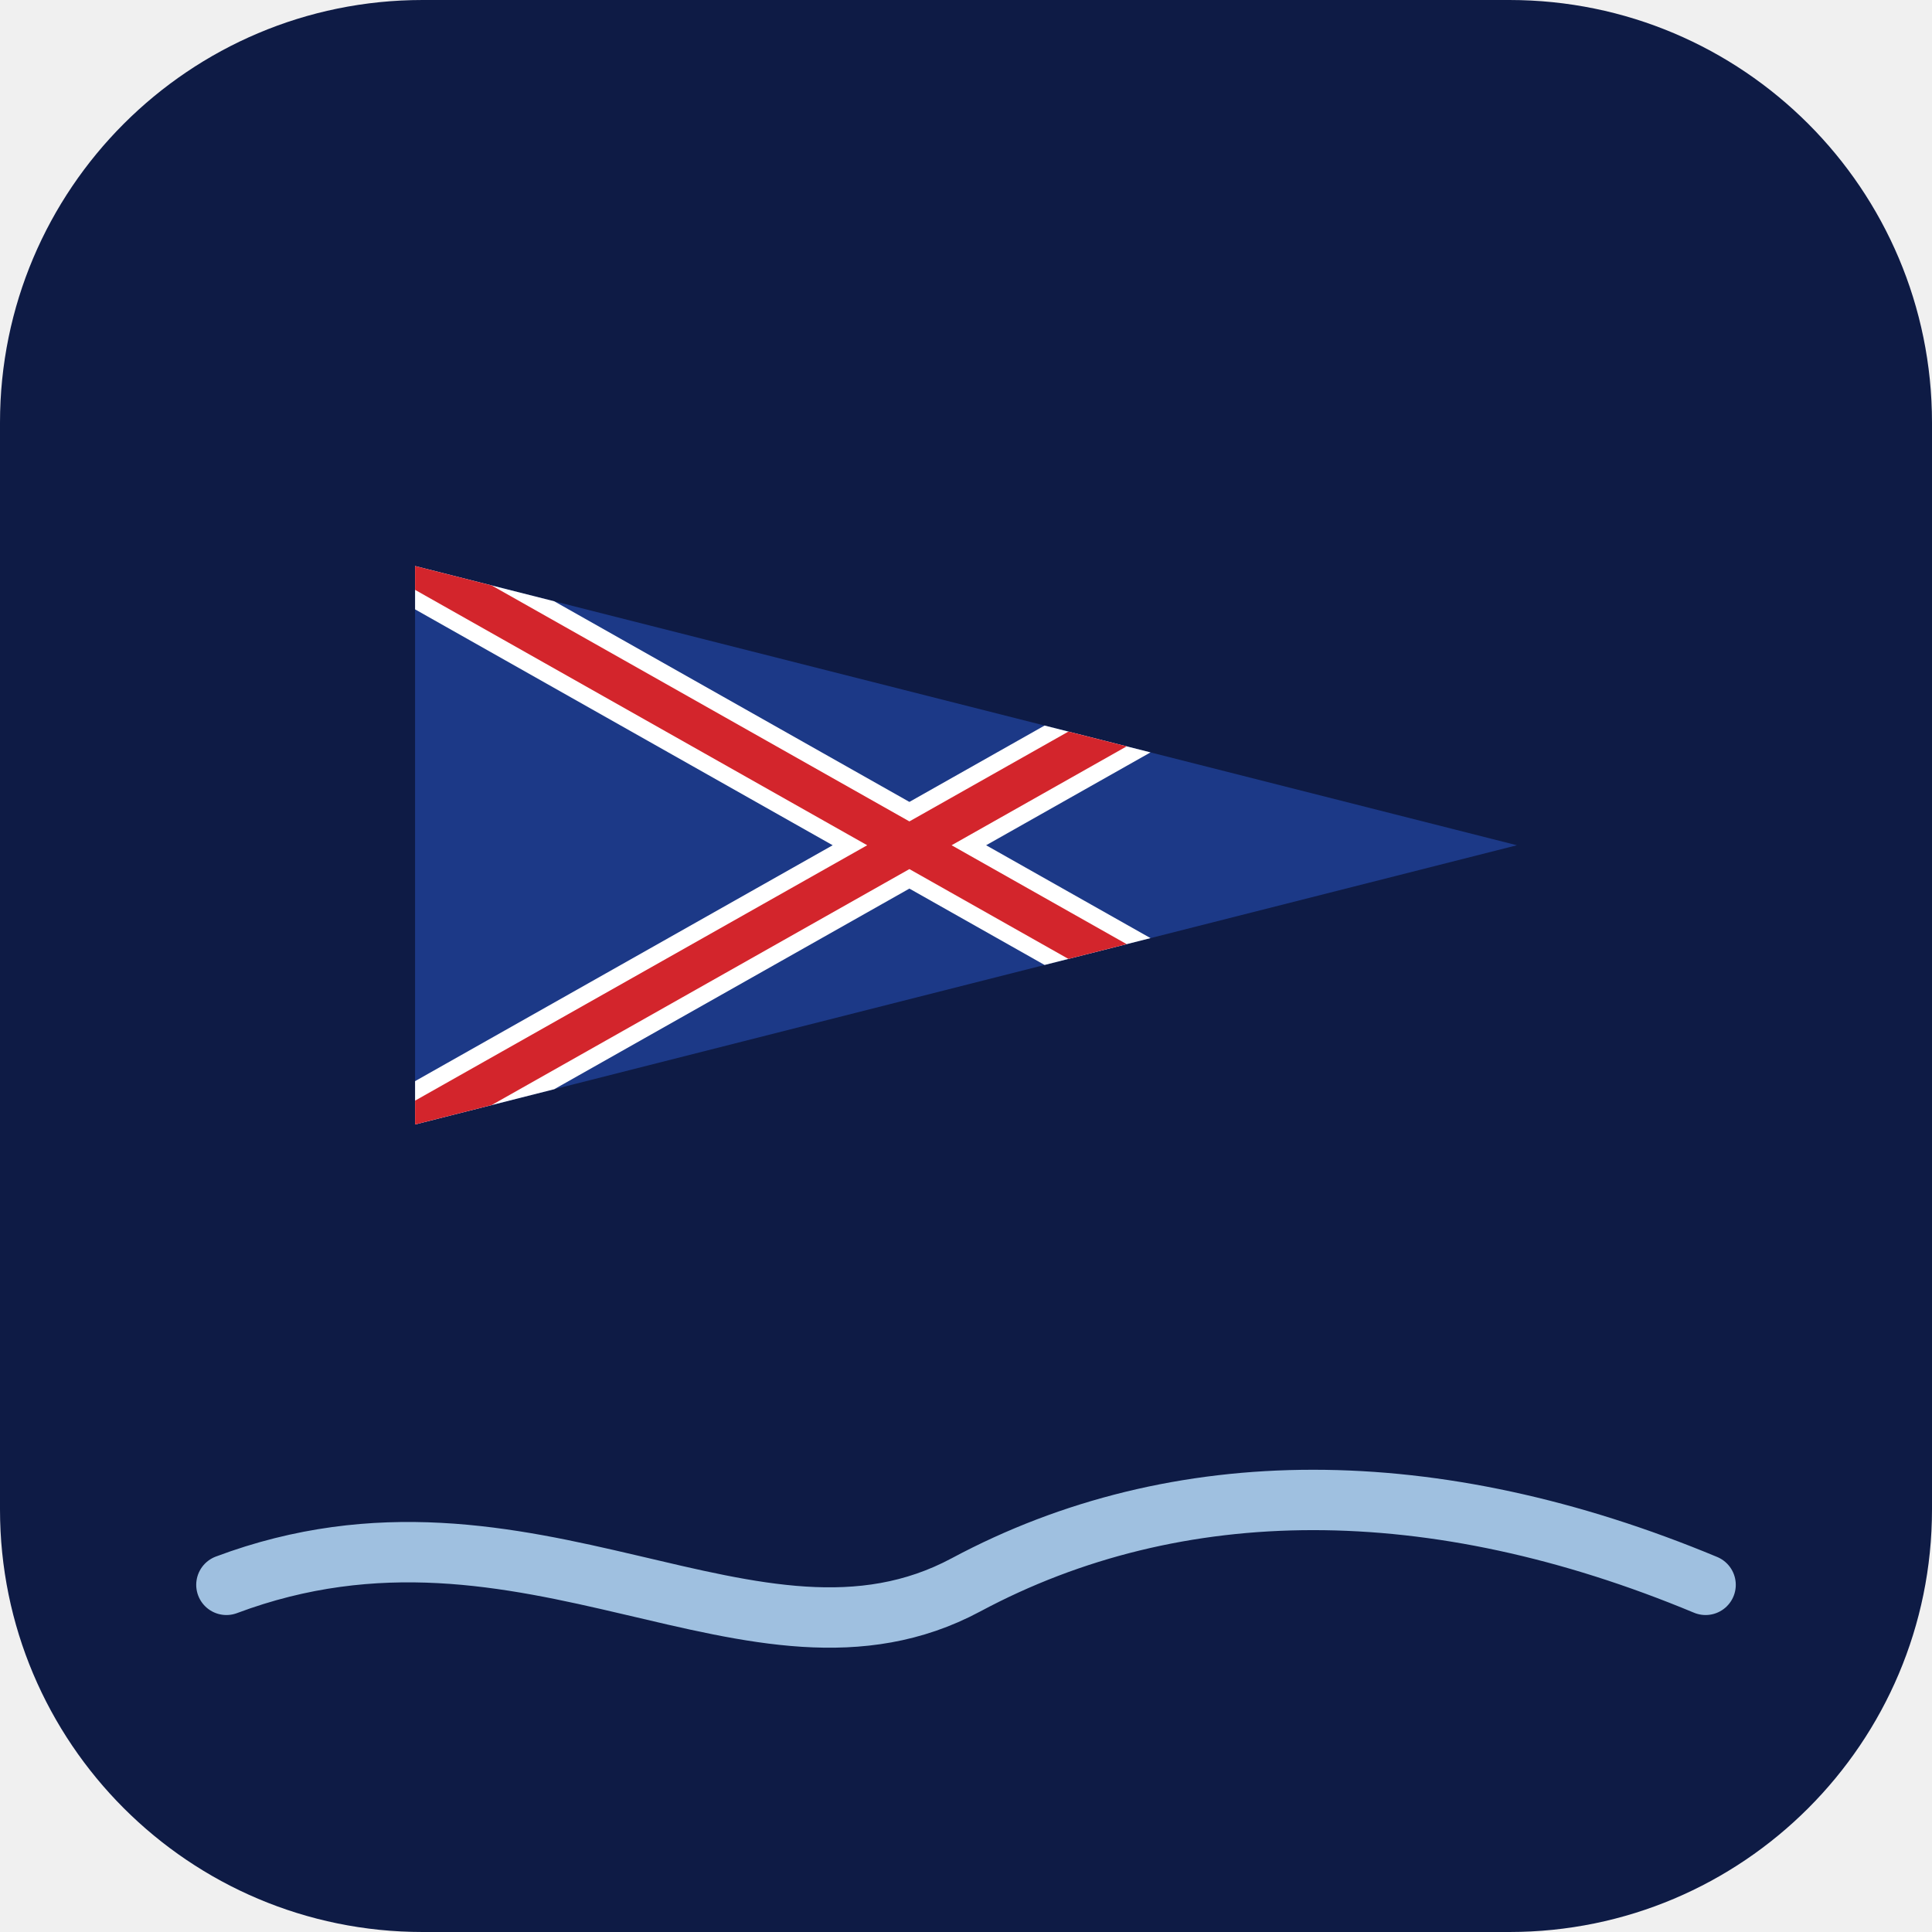
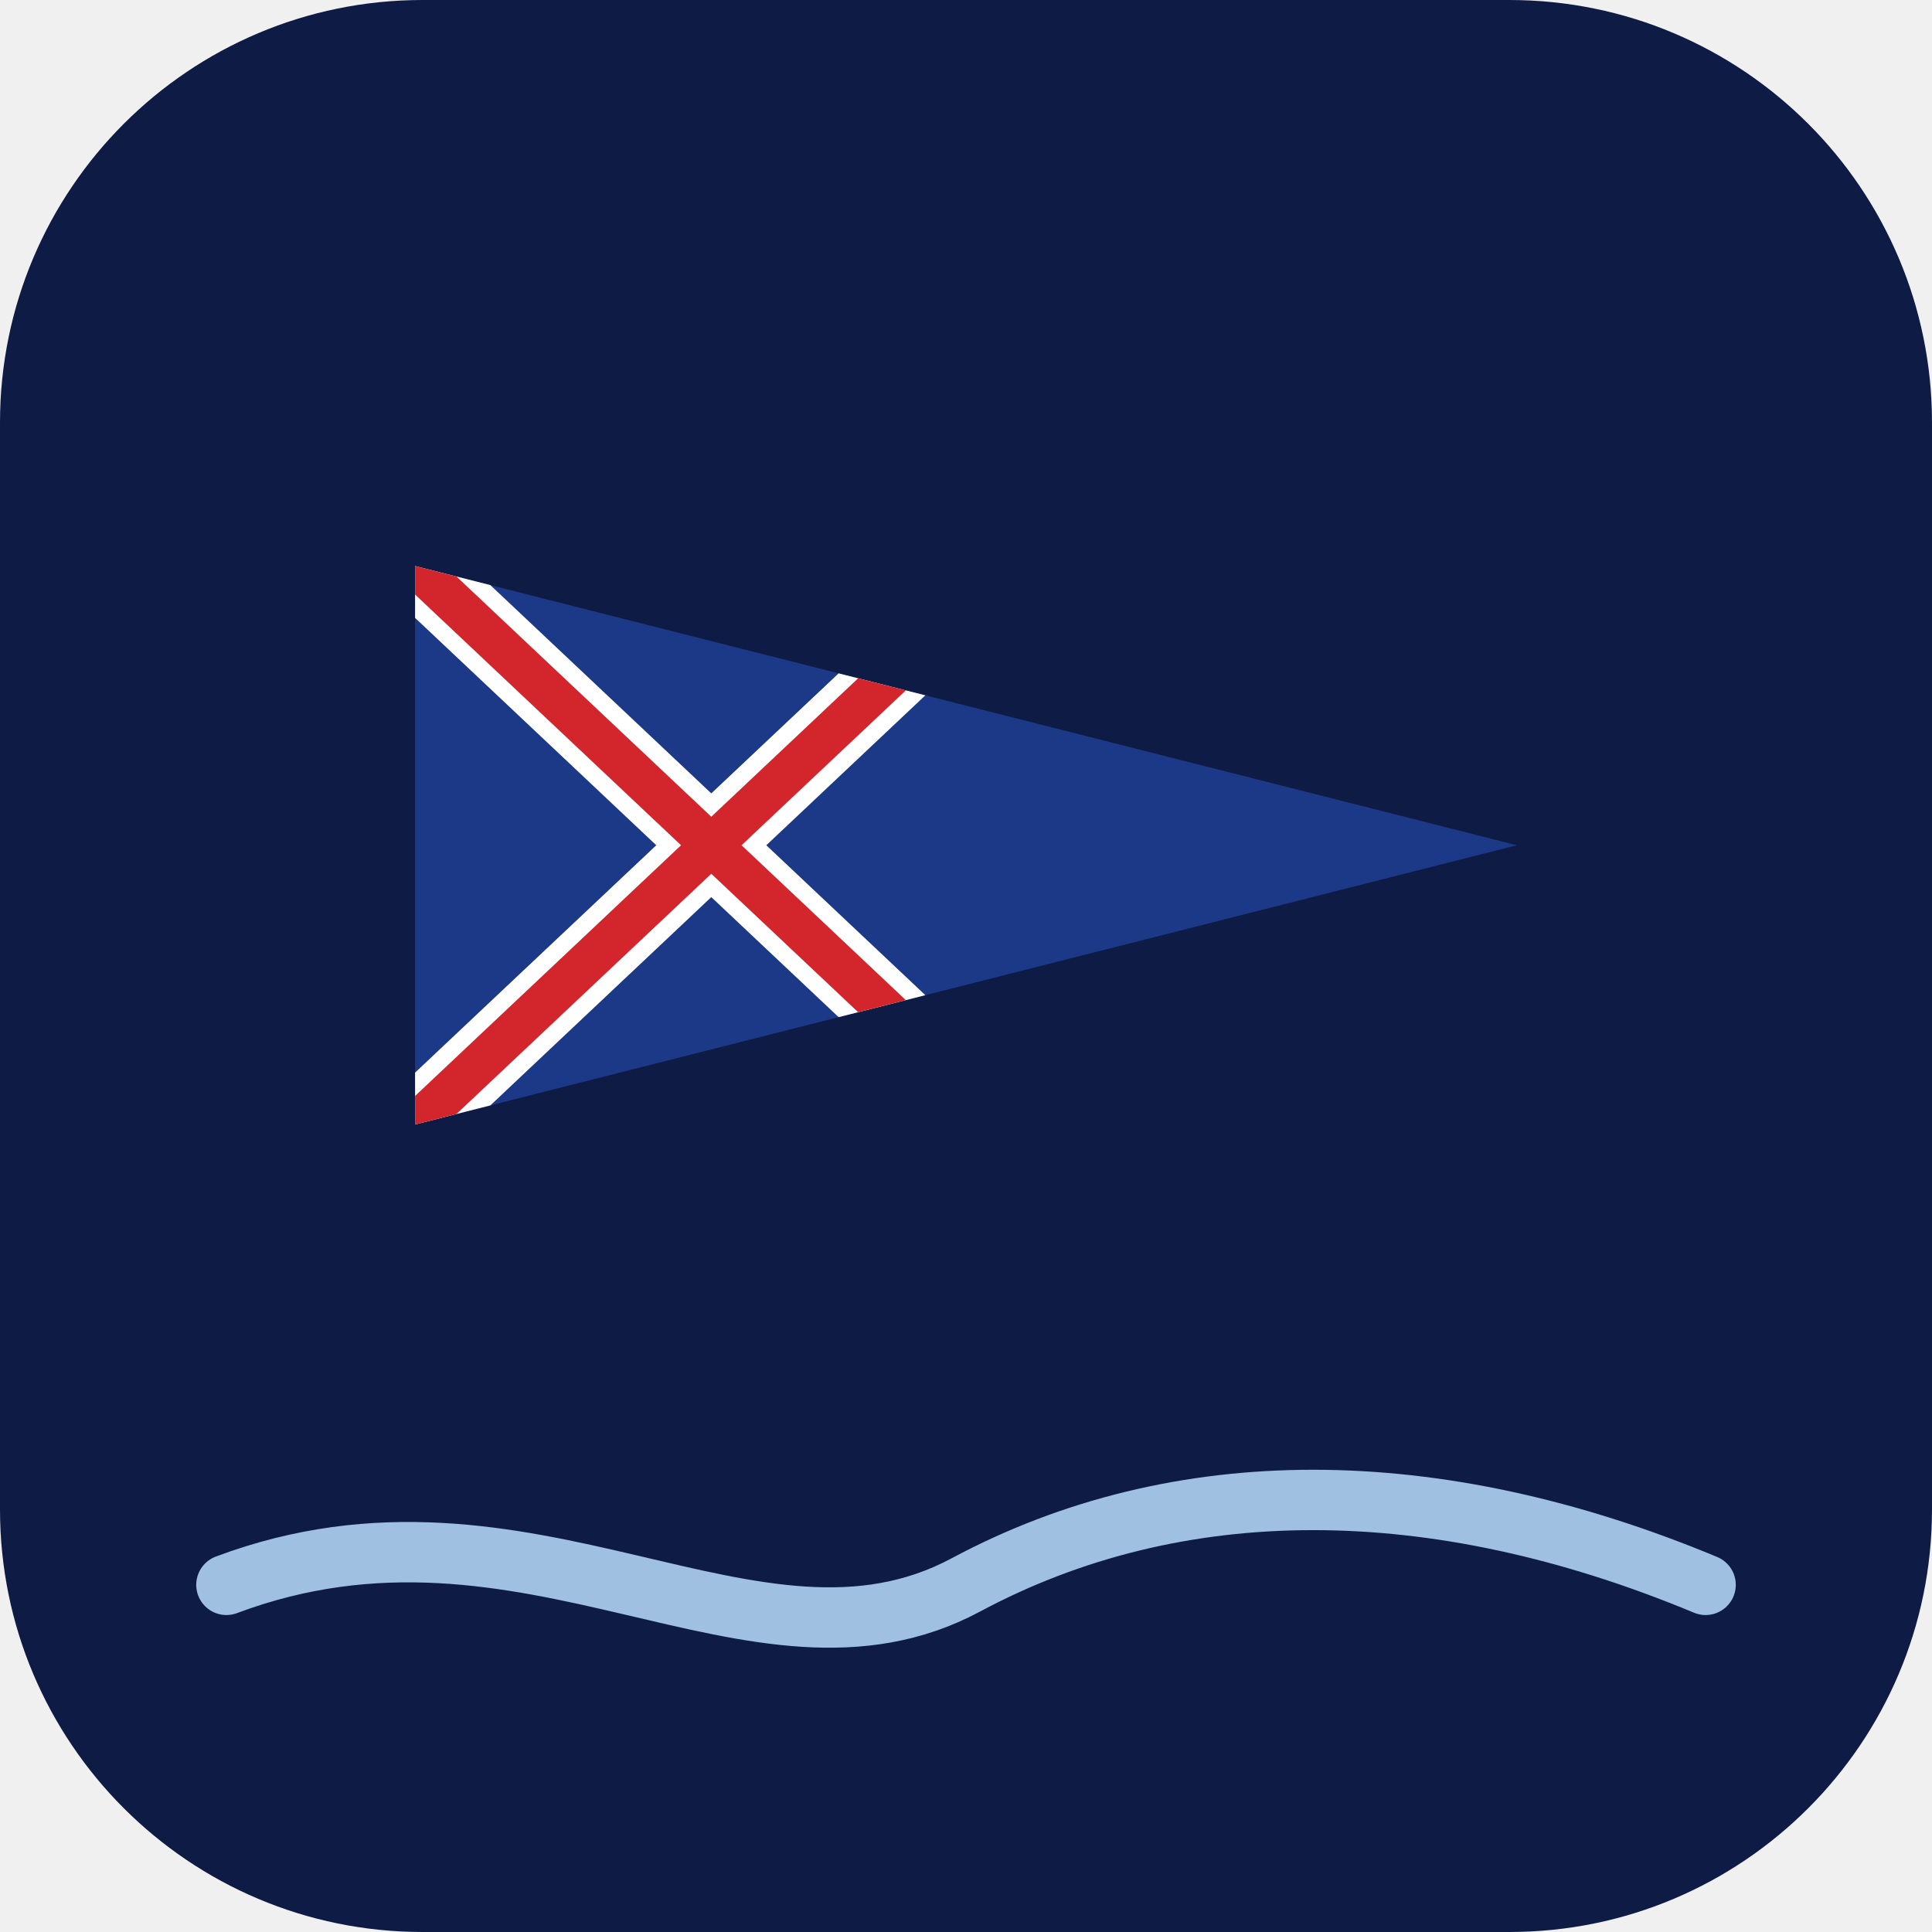
<svg xmlns="http://www.w3.org/2000/svg" viewBox="0 0 512 512">
  <defs>
    <clipPath id="c">
      <path d="M110 150L402 224L110 298Z" />
    </clipPath>
  </defs>
  <rect width="512" height="512" rx="112" fill="#0e1b45" />
  <path d="M110 150L402 224L110 298Z" fill="#1c3987" />
  <g clip-path="url(#c)">
-     <path d="M110 150L372 298M110 298L372 150" stroke="#fff" stroke-width="20" />
-     <path d="M110 150L372 298M110 298L372 150" stroke="#d3252c" stroke-width="11" />
+     <path d="M110 150L267 298M110 298L267 150" stroke="#fff" stroke-width="20" />
+     <path d="M110 150L267 298M110 298L267 150" stroke="#d3252c" stroke-width="11" />
  </g>
  <path d="M60 420 C 140 390, 200 450, 256 420 S 380 390, 452 420" stroke="#9fc0e0" stroke-width="16" fill="none" stroke-linecap="round" />
</svg>
